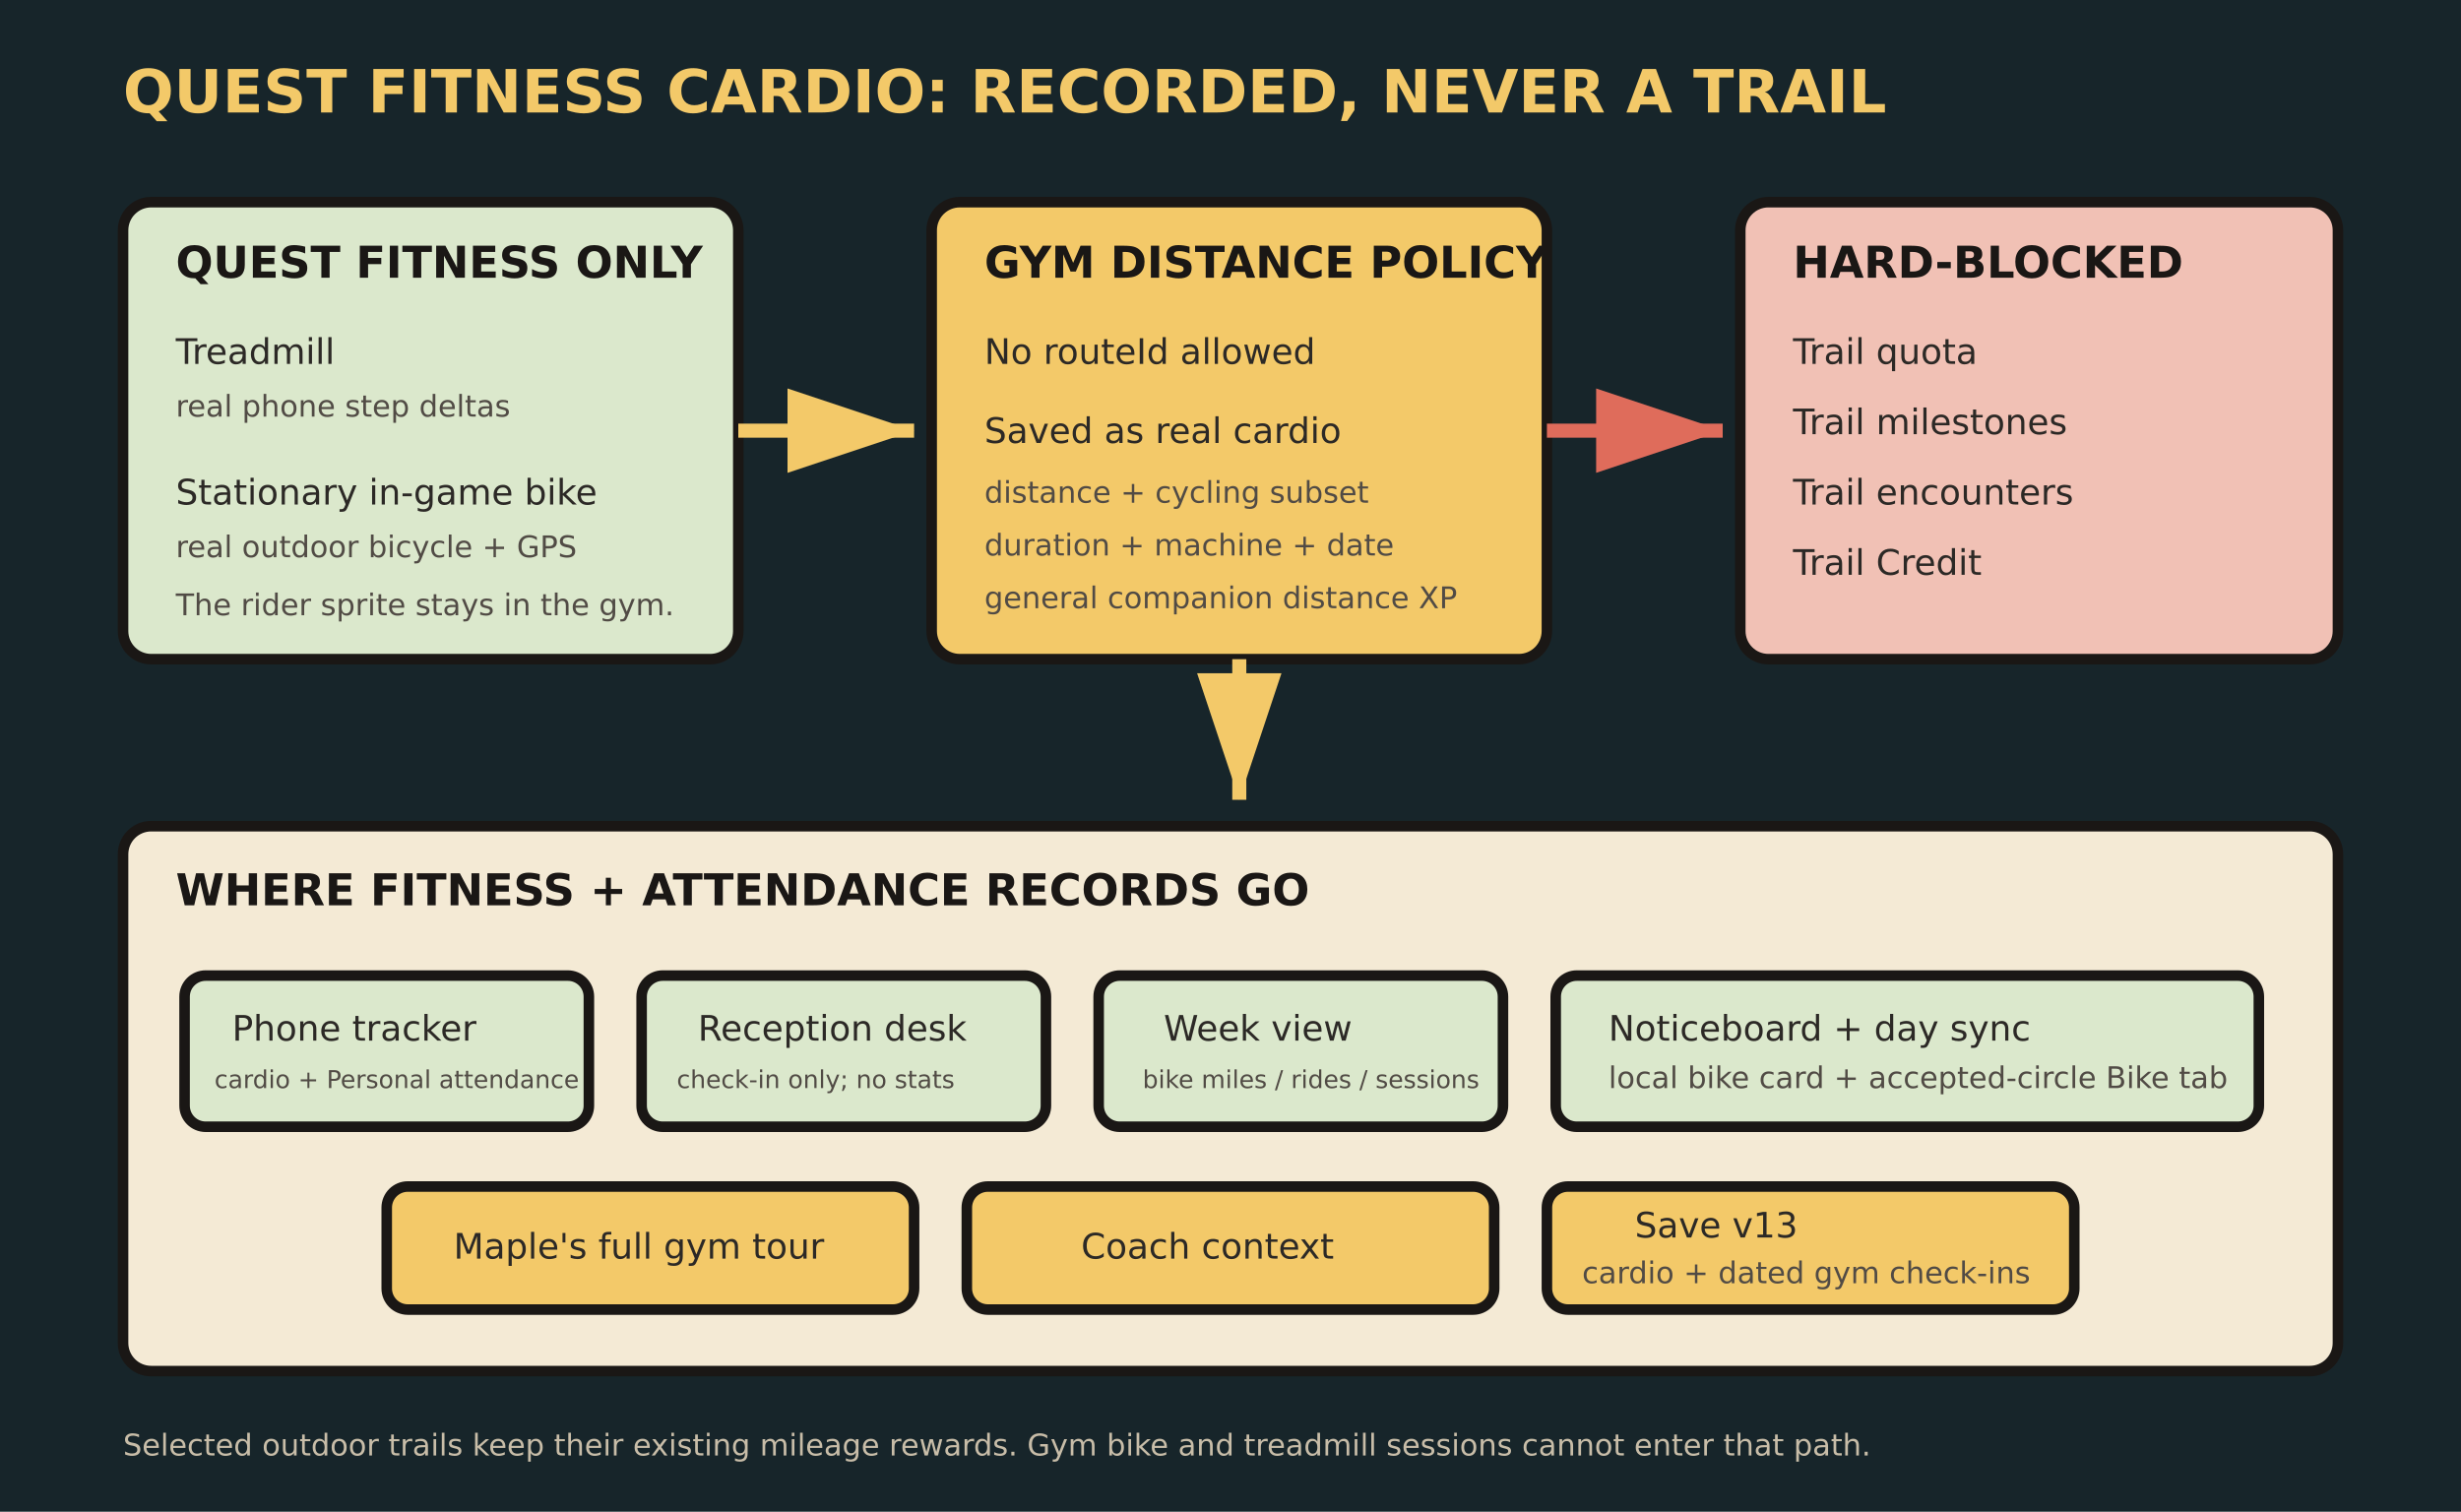
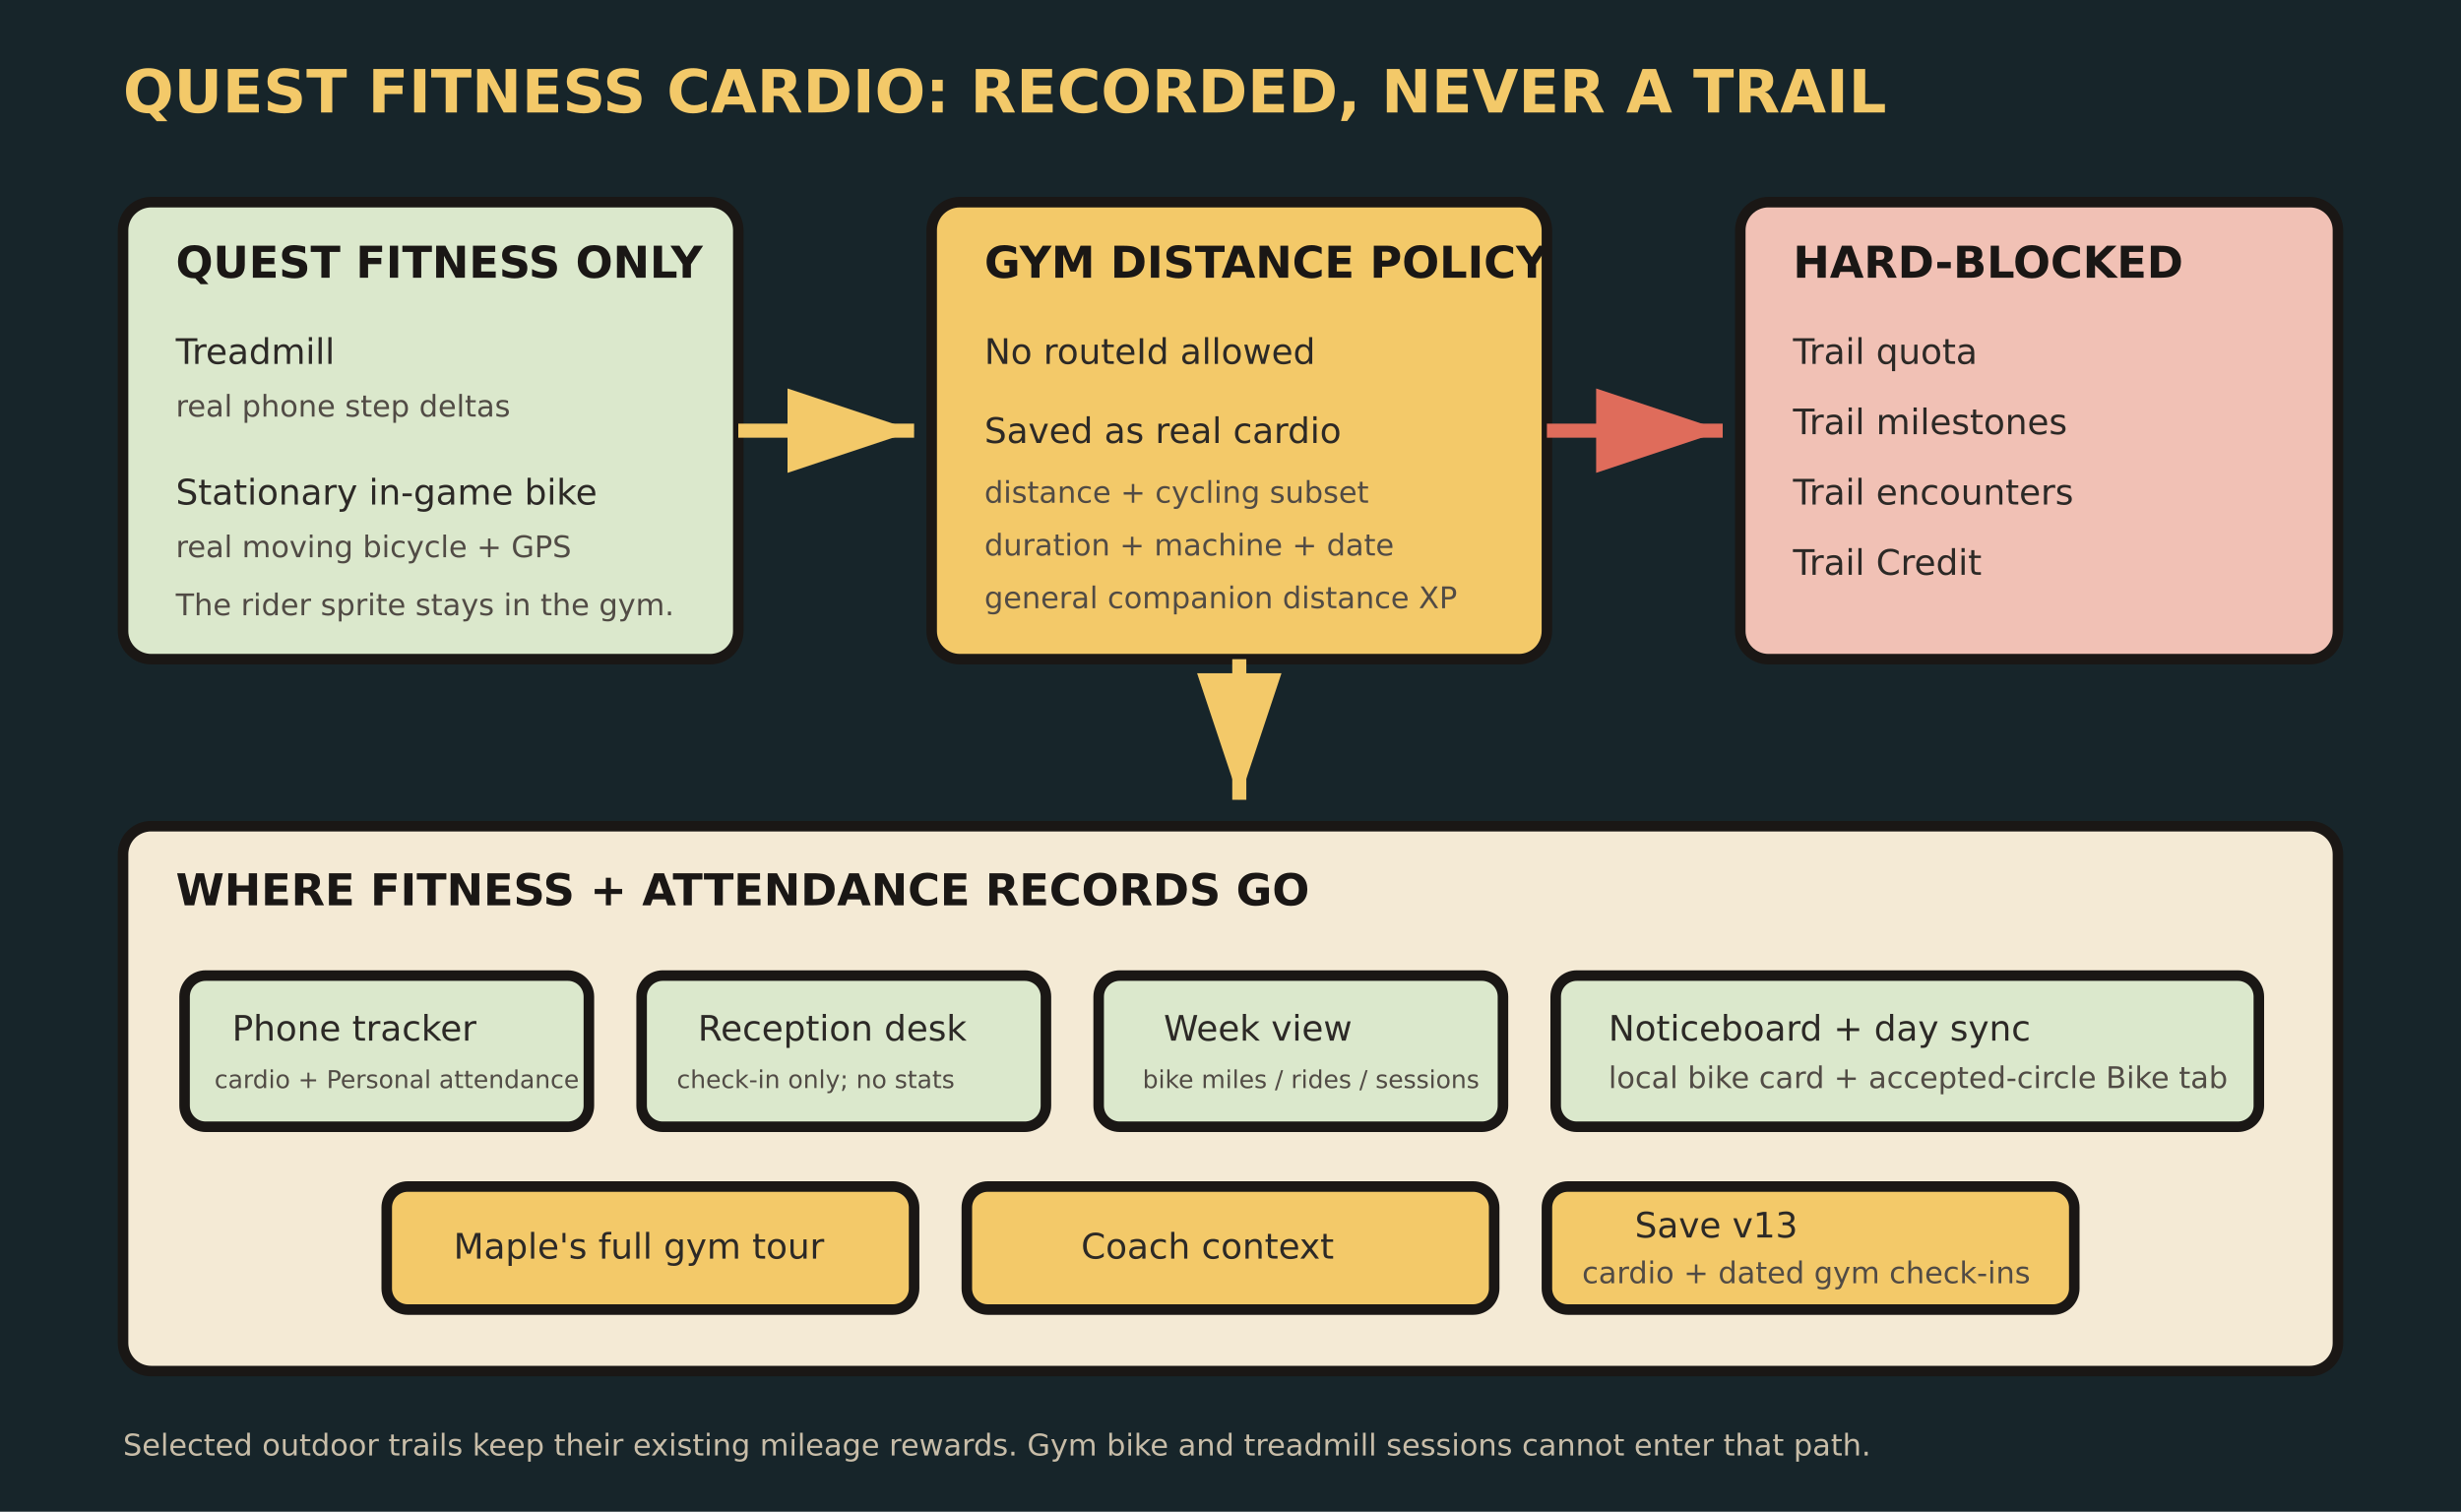
<svg xmlns="http://www.w3.org/2000/svg" width="1400" height="860" viewBox="0 0 1400 860">
  <defs>
    <style>
      .bg { fill: #17252a; }
      .panel { fill: #f4ead5; stroke: #1a1715; stroke-width: 6; }
      .gym { fill: #dbe8cc; stroke: #1a1715; stroke-width: 6; }
      .gate { fill: #f3c969; stroke: #1a1715; stroke-width: 6; }
      .blocked { fill: #f1c1b5; stroke: #1a1715; stroke-width: 6; }
      .title { font: 700 34px DejaVu Sans, sans-serif; fill: #f3c969; }
      .h { font: 700 25px DejaVu Sans, sans-serif; fill: #1a1715; }
      .t { font: 20px DejaVu Sans, sans-serif; fill: #2c2926; }
      .small { font: 17px DejaVu Sans, sans-serif; fill: #514b45; }
      .micro { font: 14px DejaVu Sans, sans-serif; fill: #514b45; }
      .footer { font: 17px DejaVu Sans, sans-serif; fill: #c8bda8; }
      .arrow { fill: none; stroke: #f3c969; stroke-width: 8; marker-end: url(#tip); }
      .no { fill: none; stroke: #df6c5b; stroke-width: 8; marker-end: url(#redtip); }
    </style>
    <marker id="tip" markerWidth="10" markerHeight="10" refX="9" refY="3" orient="auto">
      <path d="M0,0 L0,6 L9,3 z" fill="#f3c969" />
    </marker>
    <marker id="redtip" markerWidth="10" markerHeight="10" refX="9" refY="3" orient="auto">
      <path d="M0,0 L0,6 L9,3 z" fill="#df6c5b" />
    </marker>
  </defs>
  <rect class="bg" width="1400" height="860" />
  <text class="title" x="70" y="64">QUEST FITNESS CARDIO: RECORDED, NEVER A TRAIL</text>
  <rect class="gym" x="70" y="115" rx="16" width="350" height="260" />
  <text class="h" x="100" y="158">QUEST FITNESS ONLY</text>
  <text class="t" x="100" y="207">Treadmill</text>
  <text class="small" x="100" y="237">real phone step deltas</text>
  <text class="t" x="100" y="287">Stationary in-game bike</text>
-   <text class="small" x="100" y="317">real outdoor bicycle + GPS</text>
+   <text class="small" x="100" y="317">real moving bicycle + GPS</text>
  <text class="small" x="100" y="350">The rider sprite stays in the gym.</text>
  <path class="arrow" d="M420 245 H520" />
  <rect class="gate" x="530" y="115" rx="16" width="350" height="260" />
  <text class="h" x="560" y="158">GYM DISTANCE POLICY</text>
  <text class="t" x="560" y="207">No routeId allowed</text>
  <text class="t" x="560" y="252">Saved as real cardio</text>
  <text class="small" x="560" y="286">distance + cycling subset</text>
  <text class="small" x="560" y="316">duration + machine + date</text>
  <text class="small" x="560" y="346">general companion distance XP</text>
  <path class="no" d="M880 245 H980" />
  <rect class="blocked" x="990" y="115" rx="16" width="340" height="260" />
  <text class="h" x="1020" y="158">HARD-BLOCKED</text>
  <text class="t" x="1020" y="207">Trail quota</text>
  <text class="t" x="1020" y="247">Trail milestones</text>
  <text class="t" x="1020" y="287">Trail encounters</text>
  <text class="t" x="1020" y="327">Trail Credit</text>
  <path class="arrow" d="M705 375 V455" />
  <rect class="panel" x="70" y="470" rx="16" width="1260" height="310" />
  <text class="h" x="100" y="515">WHERE FITNESS + ATTENDANCE RECORDS GO</text>
  <rect class="gym" x="105" y="555" rx="12" width="230" height="86" />
  <text class="t" x="132" y="592">Phone tracker</text>
  <text class="micro" x="122" y="619">cardio + Personal attendance</text>
  <rect class="gym" x="365" y="555" rx="12" width="230" height="86" />
  <text class="t" x="397" y="592">Reception desk</text>
  <text class="micro" x="385" y="619">check-in only; no stats</text>
  <rect class="gym" x="625" y="555" rx="12" width="230" height="86" />
  <text class="t" x="662" y="592">Week view</text>
  <text class="micro" x="650" y="619">bike miles / rides / sessions</text>
  <rect class="gym" x="885" y="555" rx="12" width="400" height="86" />
  <text class="t" x="915" y="592">Noticeboard + day sync</text>
  <text class="small" x="915" y="619">local bike card + accepted-circle Bike tab</text>
  <rect class="gate" x="220" y="675" rx="12" width="300" height="70" />
  <text class="t" x="258" y="716">Maple's full gym tour</text>
  <rect class="gate" x="550" y="675" rx="12" width="300" height="70" />
  <text class="t" x="615" y="716">Coach context</text>
  <rect class="gate" x="880" y="675" rx="12" width="300" height="70" />
  <text class="t" x="930" y="704">Save v13</text>
  <text class="small" x="900" y="730">cardio + dated gym check-ins</text>
  <text class="footer" x="70" y="828">Selected outdoor trails keep their existing mileage rewards. Gym bike and treadmill sessions cannot enter that path.</text>
</svg>
